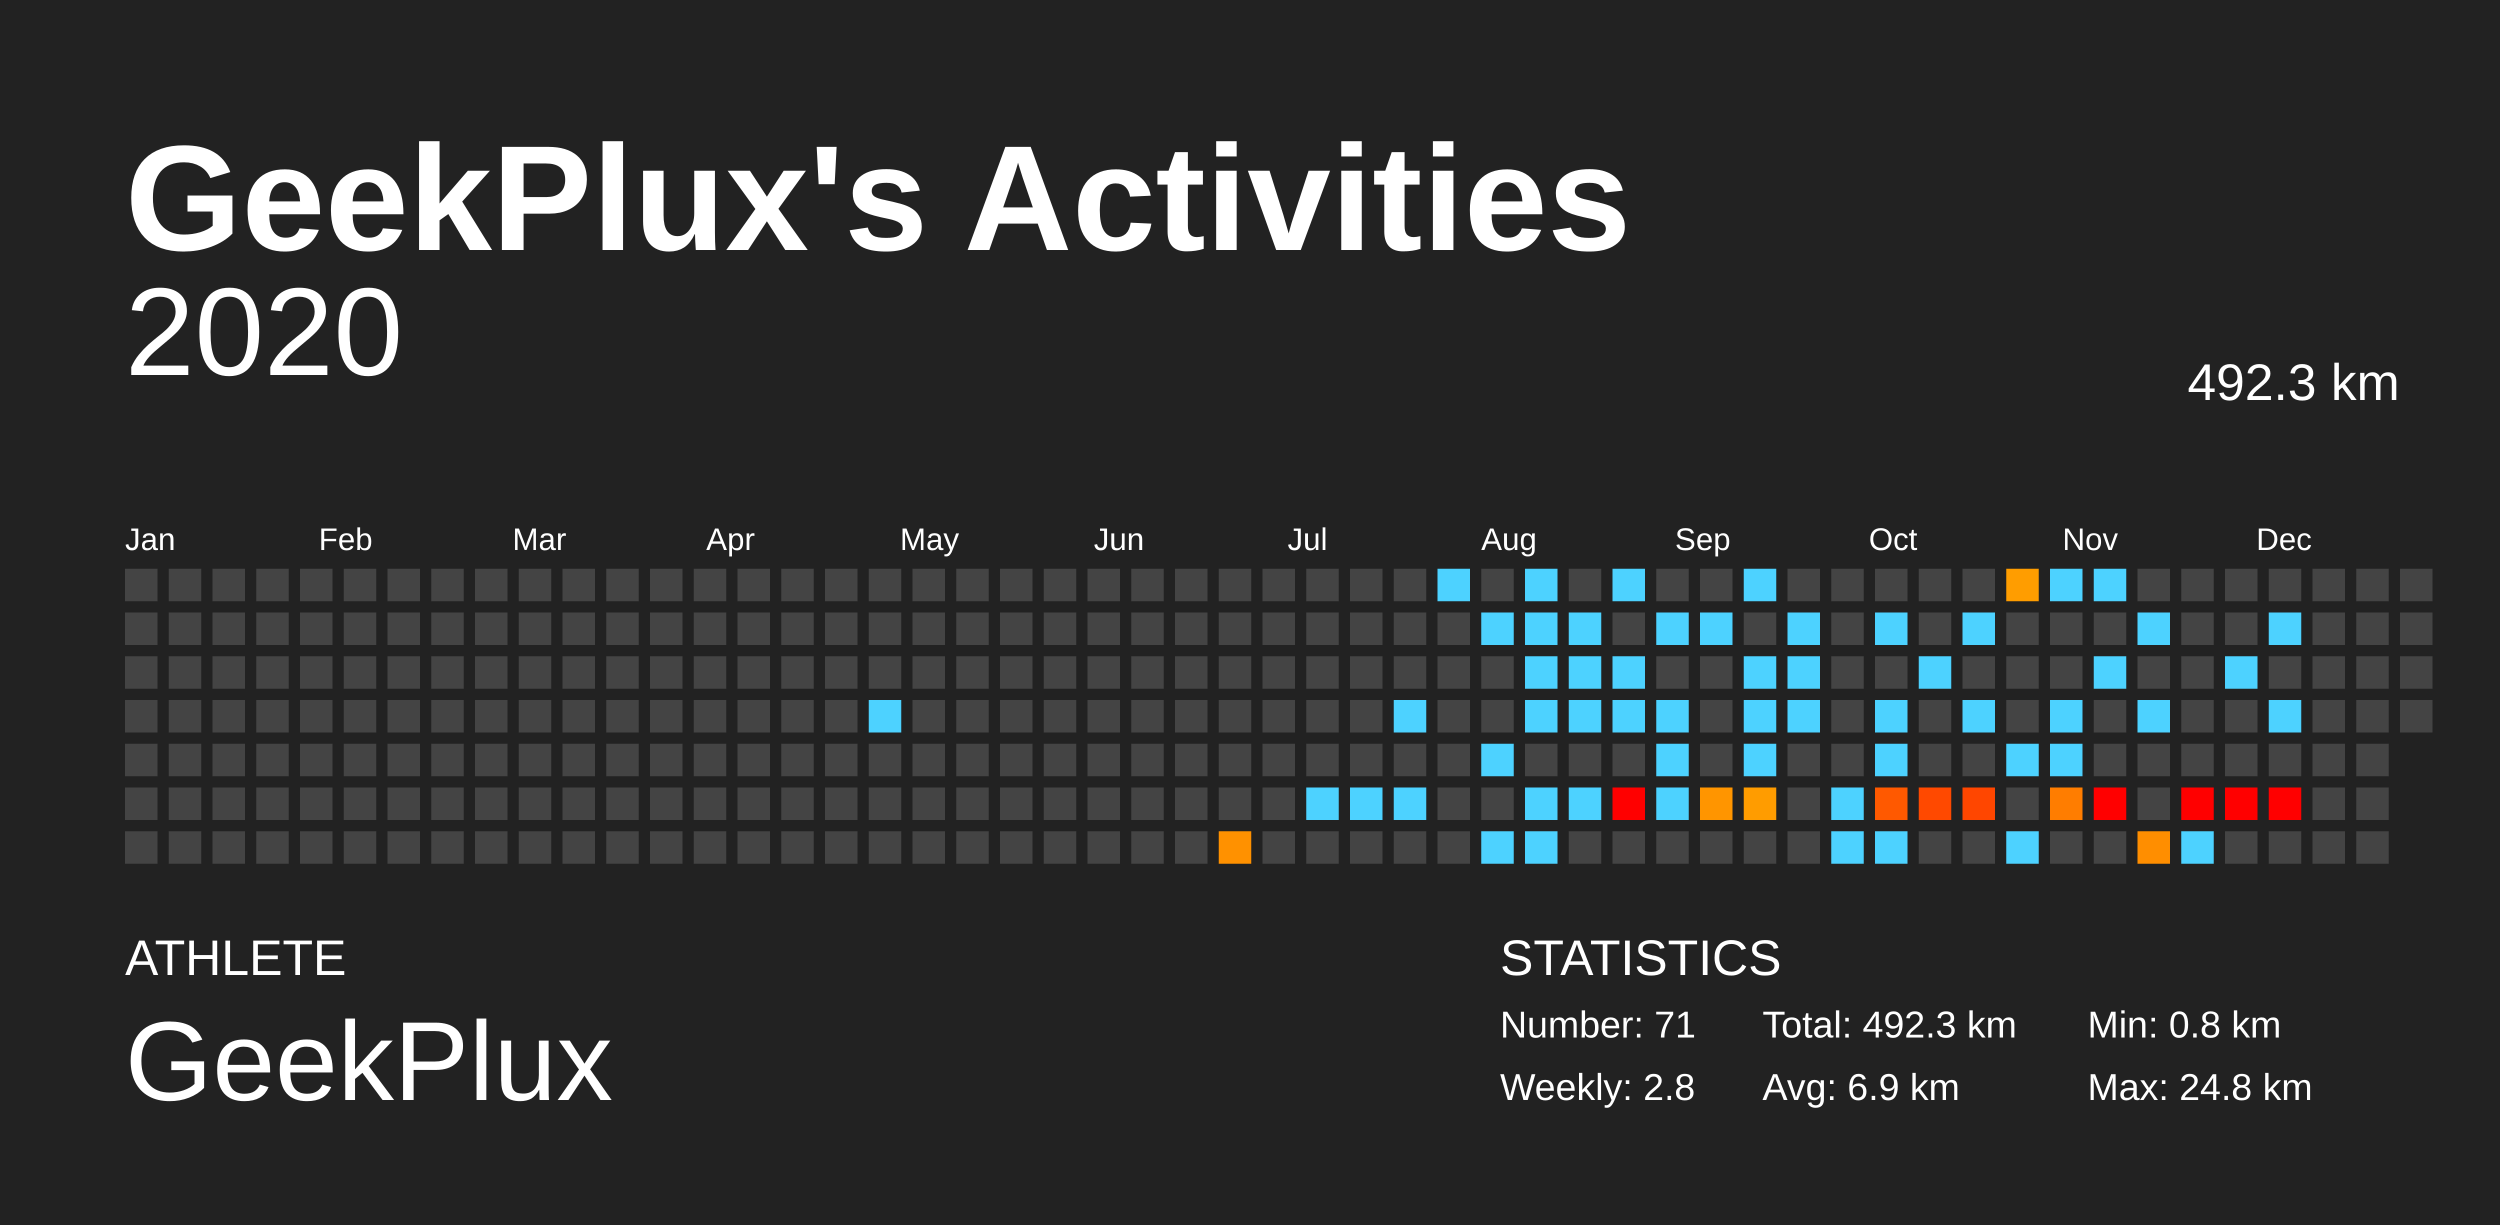
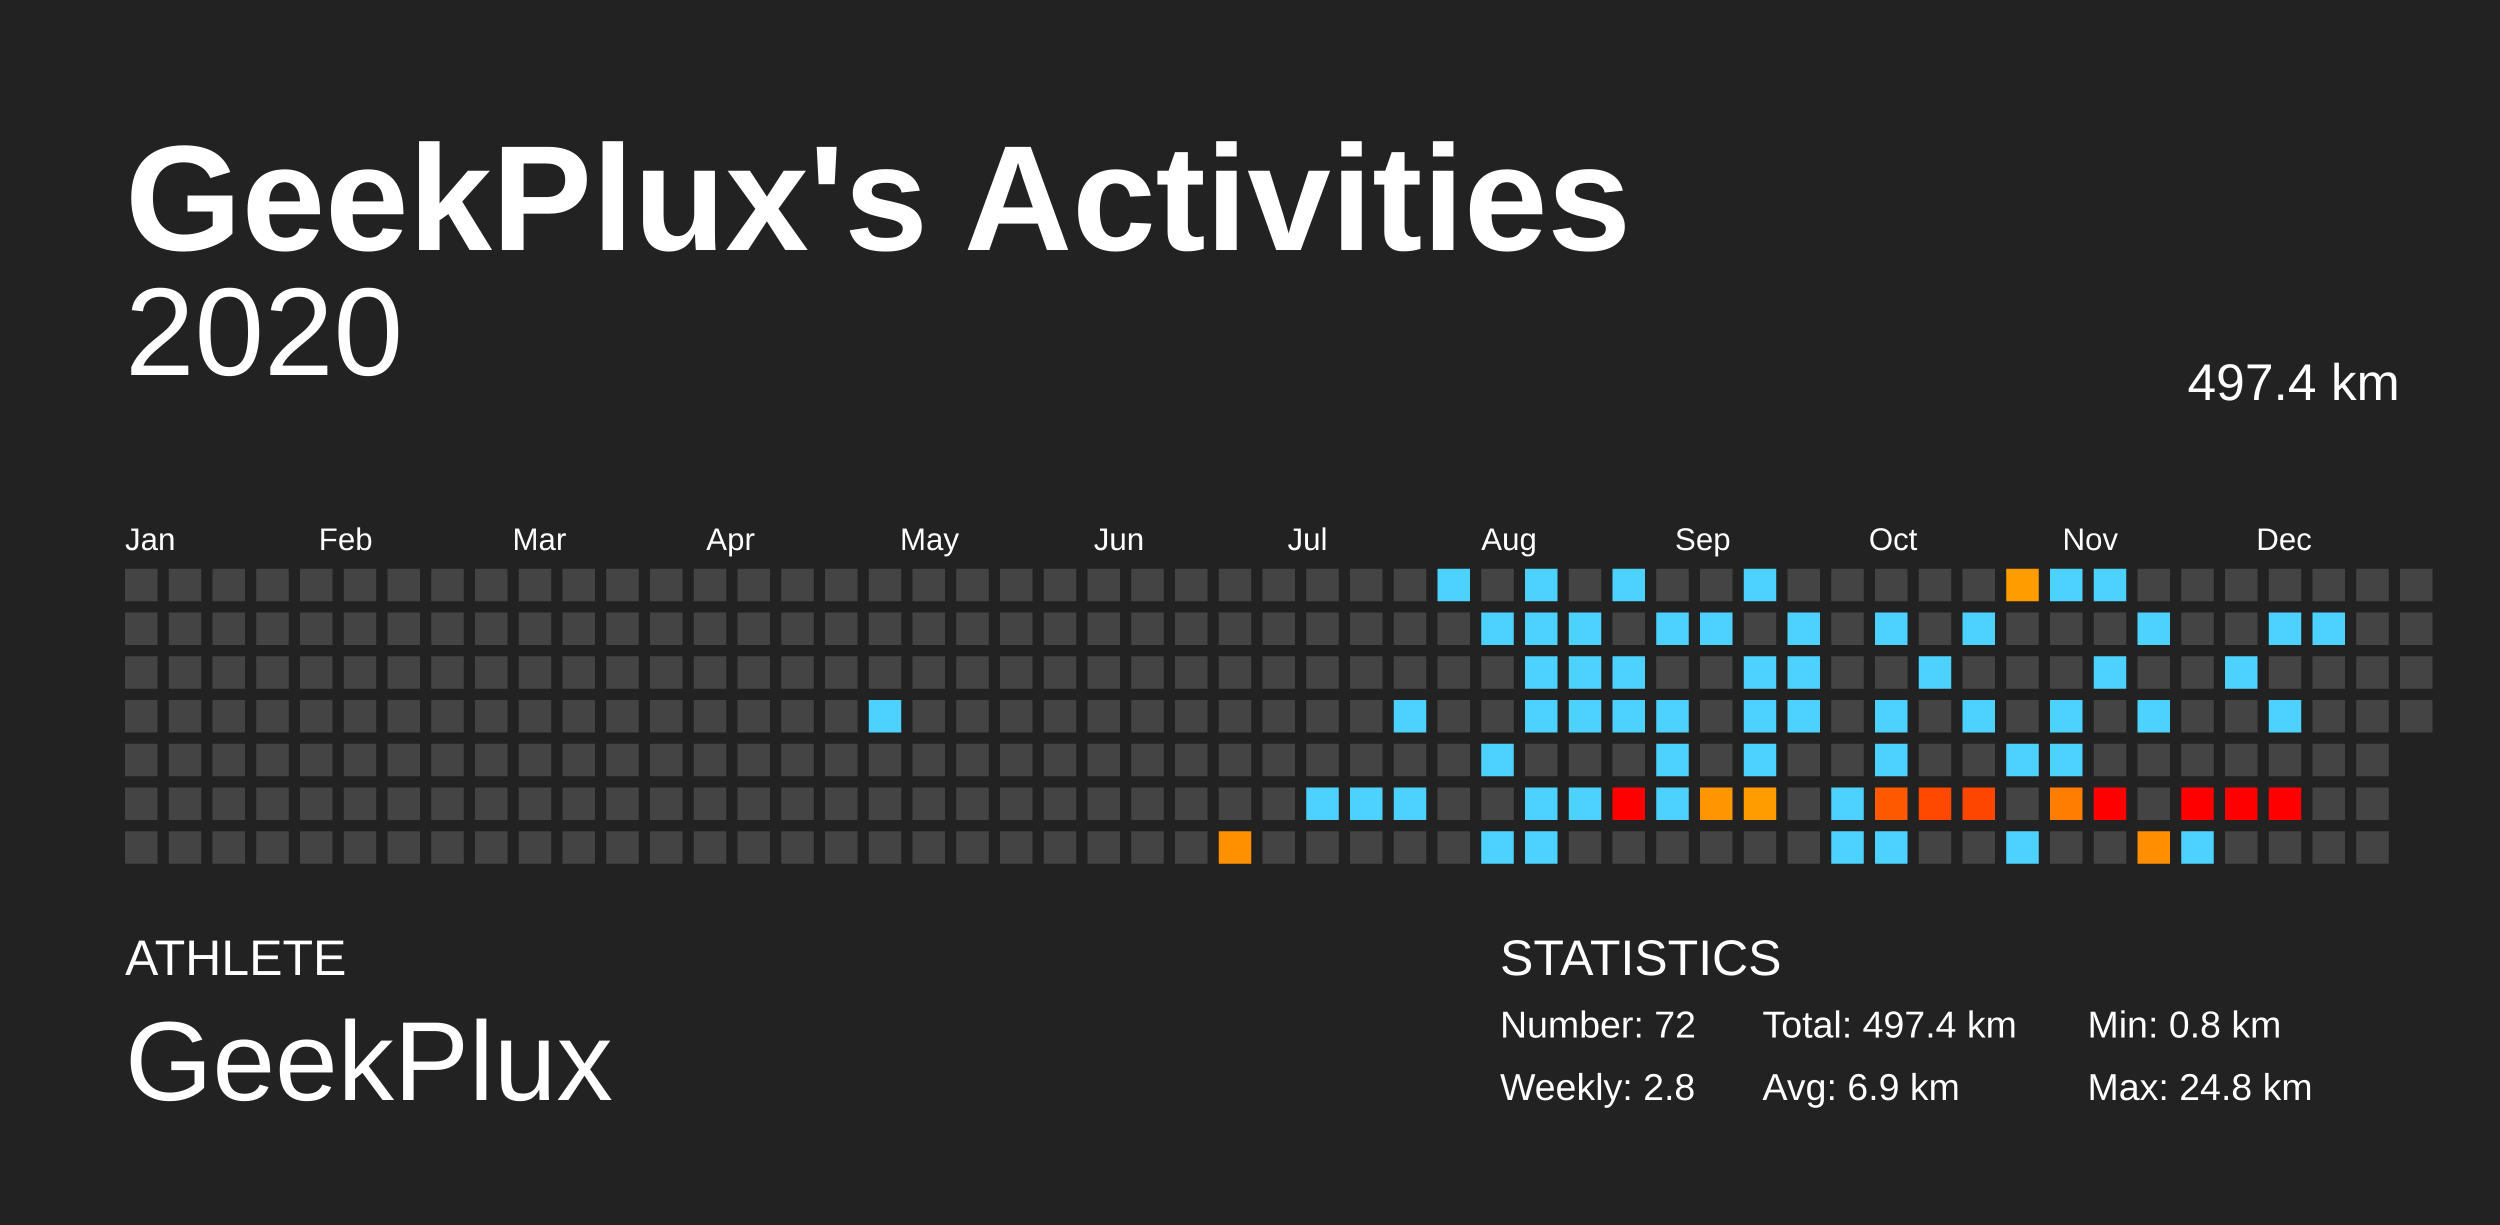
<svg xmlns="http://www.w3.org/2000/svg" baseProfile="full" height="98mm" version="1.1" viewBox="0,0,200,98" width="200mm">
  <defs />
  <rect fill="#222222" height="98" width="200" x="0" y="0" />
  <text fill="#FFFFFF" style="font-size:12px; font-family:Arial; font-weight:bold;" x="10" y="20">GeekPlux's Activities</text>
  <text fill="#FFFFFF" style="font-size:4px; font-family:Arial" x="10" y="78">ATHLETE</text>
  <text fill="#FFFFFF" style="font-size:9px; font-family:Arial" x="10" y="88">GeekPlux</text>
  <text fill="#FFFFFF" style="font-size:4px; font-family:Arial" x="120" y="78">STATISTICS</text>
-   <text fill="#FFFFFF" style="font-size:3px; font-family:Arial" x="120" y="83">Number: 71</text>
+   <text fill="#FFFFFF" style="font-size:3px; font-family:Arial" x="120" y="83">Number: 72</text>
  <text fill="#FFFFFF" style="font-size:3px; font-family:Arial" x="120" y="88">Weekly: 2.8</text>
-   <text fill="#FFFFFF" style="font-size:3px; font-family:Arial" x="141" y="83">Total: 492.3 km</text>
+   <text fill="#FFFFFF" style="font-size:3px; font-family:Arial" x="141" y="83">Total: 497.4 km</text>
  <text fill="#FFFFFF" style="font-size:3px; font-family:Arial" x="141" y="88">Avg: 6.9 km</text>
  <text fill="#FFFFFF" style="font-size:3px; font-family:Arial" x="167" y="83">Min: 0.8 km</text>
  <text fill="#FFFFFF" style="font-size:3px; font-family:Arial" x="167" y="88">Max: 24.8 km</text>
  <text alignment-baseline="hanging" fill="#FFFFFF" style="font-size:10.0px; font-family:Arial;" x="10" y="30">2020</text>
-   <text alignment-baseline="hanging" fill="#FFFFFF" style="font-size:4.125px; font-family:Arial;" x="175" y="32">492.3 km</text>
+   <text alignment-baseline="hanging" fill="#FFFFFF" style="font-size:4.125px; font-family:Arial;" x="175" y="32">497.4 km</text>
  <text fill="#FFFFFF" style="font-size:2.5px; font-family:Arial" x="10.0" y="44">Jan</text>
  <text fill="#FFFFFF" style="font-size:2.5px; font-family:Arial" x="25.5" y="44">Feb</text>
  <text fill="#FFFFFF" style="font-size:2.5px; font-family:Arial" x="41.0" y="44">Mar</text>
  <text fill="#FFFFFF" style="font-size:2.5px; font-family:Arial" x="56.5" y="44">Apr</text>
  <text fill="#FFFFFF" style="font-size:2.5px; font-family:Arial" x="72.0" y="44">May</text>
  <text fill="#FFFFFF" style="font-size:2.5px; font-family:Arial" x="87.5" y="44">Jun</text>
  <text fill="#FFFFFF" style="font-size:2.5px; font-family:Arial" x="103.0" y="44">Jul</text>
  <text fill="#FFFFFF" style="font-size:2.5px; font-family:Arial" x="118.5" y="44">Aug</text>
  <text fill="#FFFFFF" style="font-size:2.5px; font-family:Arial" x="134.0" y="44">Sep</text>
  <text fill="#FFFFFF" style="font-size:2.5px; font-family:Arial" x="149.5" y="44">Oct</text>
  <text fill="#FFFFFF" style="font-size:2.5px; font-family:Arial" x="165.0" y="44">Nov</text>
  <text fill="#FFFFFF" style="font-size:2.5px; font-family:Arial" x="180.5" y="44">Dec</text>
  <rect fill="#444444" height="2.6" width="2.6" x="10.0" y="45.5" />
  <rect fill="#444444" height="2.6" width="2.6" x="10.0" y="49.0" />
  <rect fill="#444444" height="2.6" width="2.6" x="10.0" y="52.5" />
  <rect fill="#444444" height="2.6" width="2.6" x="10.0" y="56.0" />
  <rect fill="#444444" height="2.6" width="2.6" x="10.0" y="59.5" />
  <rect fill="#444444" height="2.6" width="2.6" x="10.0" y="63.0" />
  <rect fill="#444444" height="2.6" width="2.6" x="10.0" y="66.5" />
  <rect fill="#444444" height="2.6" width="2.6" x="13.5" y="45.5" />
  <rect fill="#444444" height="2.6" width="2.6" x="13.5" y="49.0" />
  <rect fill="#444444" height="2.6" width="2.6" x="13.5" y="52.5" />
  <rect fill="#444444" height="2.6" width="2.6" x="13.5" y="56.0" />
  <rect fill="#444444" height="2.6" width="2.6" x="13.5" y="59.5" />
  <rect fill="#444444" height="2.6" width="2.6" x="13.5" y="63.0" />
  <rect fill="#444444" height="2.6" width="2.6" x="13.5" y="66.5" />
  <rect fill="#444444" height="2.6" width="2.6" x="17.0" y="45.5" />
  <rect fill="#444444" height="2.6" width="2.6" x="17.0" y="49.0" />
  <rect fill="#444444" height="2.6" width="2.6" x="17.0" y="52.5" />
  <rect fill="#444444" height="2.6" width="2.6" x="17.0" y="56.0" />
  <rect fill="#444444" height="2.6" width="2.6" x="17.0" y="59.5" />
  <rect fill="#444444" height="2.6" width="2.6" x="17.0" y="63.0" />
  <rect fill="#444444" height="2.6" width="2.6" x="17.0" y="66.5" />
  <rect fill="#444444" height="2.6" width="2.6" x="20.5" y="45.5" />
  <rect fill="#444444" height="2.6" width="2.6" x="20.5" y="49.0" />
  <rect fill="#444444" height="2.6" width="2.6" x="20.5" y="52.5" />
  <rect fill="#444444" height="2.6" width="2.6" x="20.5" y="56.0" />
  <rect fill="#444444" height="2.6" width="2.6" x="20.5" y="59.5" />
  <rect fill="#444444" height="2.6" width="2.6" x="20.5" y="63.0" />
  <rect fill="#444444" height="2.6" width="2.6" x="20.5" y="66.5" />
  <rect fill="#444444" height="2.6" width="2.6" x="24.0" y="45.5" />
  <rect fill="#444444" height="2.6" width="2.6" x="24.0" y="49.0" />
  <rect fill="#444444" height="2.6" width="2.6" x="24.0" y="52.5" />
  <rect fill="#444444" height="2.6" width="2.6" x="24.0" y="56.0" />
  <rect fill="#444444" height="2.6" width="2.6" x="24.0" y="59.5" />
  <rect fill="#444444" height="2.6" width="2.6" x="24.0" y="63.0" />
  <rect fill="#444444" height="2.6" width="2.6" x="24.0" y="66.5" />
  <rect fill="#444444" height="2.6" width="2.6" x="27.5" y="45.5" />
  <rect fill="#444444" height="2.6" width="2.6" x="27.5" y="49.0" />
  <rect fill="#444444" height="2.6" width="2.6" x="27.5" y="52.5" />
  <rect fill="#444444" height="2.6" width="2.6" x="27.5" y="56.0" />
  <rect fill="#444444" height="2.6" width="2.6" x="27.5" y="59.5" />
  <rect fill="#444444" height="2.6" width="2.6" x="27.5" y="63.0" />
  <rect fill="#444444" height="2.6" width="2.6" x="27.5" y="66.5" />
  <rect fill="#444444" height="2.6" width="2.6" x="31.0" y="45.5" />
  <rect fill="#444444" height="2.6" width="2.6" x="31.0" y="49.0" />
  <rect fill="#444444" height="2.6" width="2.6" x="31.0" y="52.5" />
  <rect fill="#444444" height="2.6" width="2.6" x="31.0" y="56.0" />
  <rect fill="#444444" height="2.6" width="2.6" x="31.0" y="59.5" />
  <rect fill="#444444" height="2.6" width="2.6" x="31.0" y="63.0" />
  <rect fill="#444444" height="2.6" width="2.6" x="31.0" y="66.5" />
  <rect fill="#444444" height="2.6" width="2.6" x="34.5" y="45.5" />
  <rect fill="#444444" height="2.6" width="2.6" x="34.5" y="49.0" />
  <rect fill="#444444" height="2.6" width="2.6" x="34.5" y="52.5" />
  <rect fill="#444444" height="2.6" width="2.6" x="34.5" y="56.0" />
  <rect fill="#444444" height="2.6" width="2.6" x="34.5" y="59.5" />
  <rect fill="#444444" height="2.6" width="2.6" x="34.5" y="63.0" />
  <rect fill="#444444" height="2.6" width="2.6" x="34.5" y="66.5" />
  <rect fill="#444444" height="2.6" width="2.6" x="38.0" y="45.5" />
  <rect fill="#444444" height="2.6" width="2.6" x="38.0" y="49.0" />
  <rect fill="#444444" height="2.6" width="2.6" x="38.0" y="52.5" />
  <rect fill="#444444" height="2.6" width="2.6" x="38.0" y="56.0" />
  <rect fill="#444444" height="2.6" width="2.6" x="38.0" y="59.5" />
  <rect fill="#444444" height="2.6" width="2.6" x="38.0" y="63.0" />
  <rect fill="#444444" height="2.6" width="2.6" x="38.0" y="66.5" />
  <rect fill="#444444" height="2.6" width="2.6" x="41.5" y="45.5" />
  <rect fill="#444444" height="2.6" width="2.6" x="41.5" y="49.0" />
  <rect fill="#444444" height="2.6" width="2.6" x="41.5" y="52.5" />
  <rect fill="#444444" height="2.6" width="2.6" x="41.5" y="56.0" />
  <rect fill="#444444" height="2.6" width="2.6" x="41.5" y="59.5" />
  <rect fill="#444444" height="2.6" width="2.6" x="41.5" y="63.0" />
  <rect fill="#444444" height="2.6" width="2.6" x="41.5" y="66.5" />
  <rect fill="#444444" height="2.6" width="2.6" x="45.0" y="45.5" />
  <rect fill="#444444" height="2.6" width="2.6" x="45.0" y="49.0" />
  <rect fill="#444444" height="2.6" width="2.6" x="45.0" y="52.5" />
  <rect fill="#444444" height="2.6" width="2.6" x="45.0" y="56.0" />
  <rect fill="#444444" height="2.6" width="2.6" x="45.0" y="59.5" />
  <rect fill="#444444" height="2.6" width="2.6" x="45.0" y="63.0" />
  <rect fill="#444444" height="2.6" width="2.6" x="45.0" y="66.5" />
  <rect fill="#444444" height="2.6" width="2.6" x="48.5" y="45.5" />
  <rect fill="#444444" height="2.6" width="2.6" x="48.5" y="49.0" />
  <rect fill="#444444" height="2.6" width="2.6" x="48.5" y="52.5" />
  <rect fill="#444444" height="2.6" width="2.6" x="48.5" y="56.0" />
  <rect fill="#444444" height="2.6" width="2.6" x="48.5" y="59.5" />
  <rect fill="#444444" height="2.6" width="2.6" x="48.5" y="63.0" />
  <rect fill="#444444" height="2.6" width="2.6" x="48.5" y="66.5" />
  <rect fill="#444444" height="2.6" width="2.6" x="52.0" y="45.5" />
  <rect fill="#444444" height="2.6" width="2.6" x="52.0" y="49.0" />
  <rect fill="#444444" height="2.6" width="2.6" x="52.0" y="52.5" />
  <rect fill="#444444" height="2.6" width="2.6" x="52.0" y="56.0" />
  <rect fill="#444444" height="2.6" width="2.6" x="52.0" y="59.5" />
  <rect fill="#444444" height="2.6" width="2.6" x="52.0" y="63.0" />
  <rect fill="#444444" height="2.6" width="2.6" x="52.0" y="66.5" />
  <rect fill="#444444" height="2.6" width="2.6" x="55.5" y="45.5" />
  <rect fill="#444444" height="2.6" width="2.6" x="55.5" y="49.0" />
  <rect fill="#444444" height="2.6" width="2.6" x="55.5" y="52.5" />
  <rect fill="#444444" height="2.6" width="2.6" x="55.5" y="56.0" />
  <rect fill="#444444" height="2.6" width="2.6" x="55.5" y="59.5" />
  <rect fill="#444444" height="2.6" width="2.6" x="55.5" y="63.0" />
  <rect fill="#444444" height="2.6" width="2.6" x="55.5" y="66.5" />
  <rect fill="#444444" height="2.6" width="2.6" x="59.0" y="45.5" />
  <rect fill="#444444" height="2.6" width="2.6" x="59.0" y="49.0" />
  <rect fill="#444444" height="2.6" width="2.6" x="59.0" y="52.5" />
  <rect fill="#444444" height="2.6" width="2.6" x="59.0" y="56.0" />
  <rect fill="#444444" height="2.6" width="2.6" x="59.0" y="59.5" />
  <rect fill="#444444" height="2.6" width="2.6" x="59.0" y="63.0" />
  <rect fill="#444444" height="2.6" width="2.6" x="59.0" y="66.5" />
  <rect fill="#444444" height="2.6" width="2.6" x="62.5" y="45.5" />
  <rect fill="#444444" height="2.6" width="2.6" x="62.5" y="49.0" />
  <rect fill="#444444" height="2.6" width="2.6" x="62.5" y="52.5" />
  <rect fill="#444444" height="2.6" width="2.6" x="62.5" y="56.0" />
  <rect fill="#444444" height="2.6" width="2.6" x="62.5" y="59.5" />
  <rect fill="#444444" height="2.6" width="2.6" x="62.5" y="63.0" />
  <rect fill="#444444" height="2.6" width="2.6" x="62.5" y="66.5" />
  <rect fill="#444444" height="2.6" width="2.6" x="66.0" y="45.5" />
  <rect fill="#444444" height="2.6" width="2.6" x="66.0" y="49.0" />
  <rect fill="#444444" height="2.6" width="2.6" x="66.0" y="52.5" />
  <rect fill="#444444" height="2.6" width="2.6" x="66.0" y="56.0" />
  <rect fill="#444444" height="2.6" width="2.6" x="66.0" y="59.5" />
  <rect fill="#444444" height="2.6" width="2.6" x="66.0" y="63.0" />
  <rect fill="#444444" height="2.6" width="2.6" x="66.0" y="66.5" />
  <rect fill="#444444" height="2.6" width="2.6" x="69.5" y="45.5" />
  <rect fill="#444444" height="2.6" width="2.6" x="69.5" y="49.0" />
  <rect fill="#444444" height="2.6" width="2.6" x="69.5" y="52.5" />
  <rect fill="#4dd2ff" height="2.6" width="2.6" x="69.5" y="56.0" />
  <rect fill="#444444" height="2.6" width="2.6" x="69.5" y="59.5" />
  <rect fill="#444444" height="2.6" width="2.6" x="69.5" y="63.0" />
  <rect fill="#444444" height="2.6" width="2.6" x="69.5" y="66.5" />
  <rect fill="#444444" height="2.6" width="2.6" x="73.0" y="45.5" />
  <rect fill="#444444" height="2.6" width="2.6" x="73.0" y="49.0" />
  <rect fill="#444444" height="2.6" width="2.6" x="73.0" y="52.5" />
  <rect fill="#444444" height="2.6" width="2.6" x="73.0" y="56.0" />
  <rect fill="#444444" height="2.6" width="2.6" x="73.0" y="59.5" />
  <rect fill="#444444" height="2.6" width="2.6" x="73.0" y="63.0" />
  <rect fill="#444444" height="2.6" width="2.6" x="73.0" y="66.5" />
  <rect fill="#444444" height="2.6" width="2.6" x="76.5" y="45.5" />
  <rect fill="#444444" height="2.6" width="2.6" x="76.5" y="49.0" />
  <rect fill="#444444" height="2.6" width="2.6" x="76.5" y="52.5" />
  <rect fill="#444444" height="2.6" width="2.6" x="76.5" y="56.0" />
  <rect fill="#444444" height="2.6" width="2.6" x="76.5" y="59.5" />
  <rect fill="#444444" height="2.6" width="2.6" x="76.5" y="63.0" />
  <rect fill="#444444" height="2.6" width="2.6" x="76.5" y="66.5" />
  <rect fill="#444444" height="2.6" width="2.6" x="80.0" y="45.5" />
  <rect fill="#444444" height="2.6" width="2.6" x="80.0" y="49.0" />
  <rect fill="#444444" height="2.6" width="2.6" x="80.0" y="52.5" />
  <rect fill="#444444" height="2.6" width="2.6" x="80.0" y="56.0" />
  <rect fill="#444444" height="2.6" width="2.6" x="80.0" y="59.5" />
  <rect fill="#444444" height="2.6" width="2.6" x="80.0" y="63.0" />
  <rect fill="#444444" height="2.6" width="2.6" x="80.0" y="66.5" />
  <rect fill="#444444" height="2.6" width="2.6" x="83.5" y="45.5" />
  <rect fill="#444444" height="2.6" width="2.6" x="83.5" y="49.0" />
  <rect fill="#444444" height="2.6" width="2.6" x="83.5" y="52.5" />
  <rect fill="#444444" height="2.6" width="2.6" x="83.5" y="56.0" />
  <rect fill="#444444" height="2.6" width="2.6" x="83.5" y="59.5" />
  <rect fill="#444444" height="2.6" width="2.6" x="83.5" y="63.0" />
  <rect fill="#444444" height="2.6" width="2.6" x="83.5" y="66.5" />
  <rect fill="#444444" height="2.6" width="2.6" x="87.0" y="45.5" />
  <rect fill="#444444" height="2.6" width="2.6" x="87.0" y="49.0" />
  <rect fill="#444444" height="2.6" width="2.6" x="87.0" y="52.5" />
  <rect fill="#444444" height="2.6" width="2.6" x="87.0" y="56.0" />
  <rect fill="#444444" height="2.6" width="2.6" x="87.0" y="59.5" />
  <rect fill="#444444" height="2.6" width="2.6" x="87.0" y="63.0" />
  <rect fill="#444444" height="2.6" width="2.6" x="87.0" y="66.5" />
  <rect fill="#444444" height="2.6" width="2.6" x="90.5" y="45.5" />
  <rect fill="#444444" height="2.6" width="2.6" x="90.5" y="49.0" />
  <rect fill="#444444" height="2.6" width="2.6" x="90.5" y="52.5" />
  <rect fill="#444444" height="2.6" width="2.6" x="90.5" y="56.0" />
  <rect fill="#444444" height="2.6" width="2.6" x="90.5" y="59.5" />
  <rect fill="#444444" height="2.6" width="2.6" x="90.5" y="63.0" />
  <rect fill="#444444" height="2.6" width="2.6" x="90.5" y="66.5" />
  <rect fill="#444444" height="2.6" width="2.6" x="94.0" y="45.5" />
  <rect fill="#444444" height="2.6" width="2.6" x="94.0" y="49.0" />
  <rect fill="#444444" height="2.6" width="2.6" x="94.0" y="52.5" />
  <rect fill="#444444" height="2.6" width="2.6" x="94.0" y="56.0" />
  <rect fill="#444444" height="2.6" width="2.6" x="94.0" y="59.5" />
  <rect fill="#444444" height="2.6" width="2.6" x="94.0" y="63.0" />
  <rect fill="#444444" height="2.6" width="2.6" x="94.0" y="66.5" />
  <rect fill="#444444" height="2.6" width="2.6" x="97.5" y="45.5" />
  <rect fill="#444444" height="2.6" width="2.6" x="97.5" y="49.0" />
  <rect fill="#444444" height="2.6" width="2.6" x="97.5" y="52.5" />
  <rect fill="#444444" height="2.6" width="2.6" x="97.5" y="56.0" />
  <rect fill="#444444" height="2.6" width="2.6" x="97.5" y="59.5" />
  <rect fill="#444444" height="2.6" width="2.6" x="97.5" y="63.0" />
  <rect fill="#ff9100" height="2.6" width="2.6" x="97.5" y="66.5" />
  <rect fill="#444444" height="2.6" width="2.6" x="101.0" y="45.5" />
  <rect fill="#444444" height="2.6" width="2.6" x="101.0" y="49.0" />
  <rect fill="#444444" height="2.6" width="2.6" x="101.0" y="52.5" />
  <rect fill="#444444" height="2.6" width="2.6" x="101.0" y="56.0" />
  <rect fill="#444444" height="2.6" width="2.6" x="101.0" y="59.5" />
  <rect fill="#444444" height="2.6" width="2.6" x="101.0" y="63.0" />
  <rect fill="#444444" height="2.6" width="2.6" x="101.0" y="66.5" />
  <rect fill="#444444" height="2.6" width="2.6" x="104.5" y="45.5" />
  <rect fill="#444444" height="2.6" width="2.6" x="104.5" y="49.0" />
  <rect fill="#444444" height="2.6" width="2.6" x="104.5" y="52.5" />
  <rect fill="#444444" height="2.6" width="2.6" x="104.5" y="56.0" />
  <rect fill="#444444" height="2.6" width="2.6" x="104.5" y="59.5" />
  <rect fill="#4dd2ff" height="2.6" width="2.6" x="104.5" y="63.0" />
  <rect fill="#444444" height="2.6" width="2.6" x="104.5" y="66.5" />
  <rect fill="#444444" height="2.6" width="2.6" x="108.0" y="45.5" />
  <rect fill="#444444" height="2.6" width="2.6" x="108.0" y="49.0" />
  <rect fill="#444444" height="2.6" width="2.6" x="108.0" y="52.5" />
  <rect fill="#444444" height="2.6" width="2.6" x="108.0" y="56.0" />
  <rect fill="#444444" height="2.6" width="2.6" x="108.0" y="59.5" />
  <rect fill="#4dd2ff" height="2.6" width="2.6" x="108.0" y="63.0" />
  <rect fill="#444444" height="2.6" width="2.6" x="108.0" y="66.5" />
  <rect fill="#444444" height="2.6" width="2.6" x="111.5" y="45.5" />
  <rect fill="#444444" height="2.6" width="2.6" x="111.5" y="49.0" />
  <rect fill="#444444" height="2.6" width="2.6" x="111.5" y="52.5" />
  <rect fill="#4dd2ff" height="2.6" width="2.6" x="111.5" y="56.0" />
  <rect fill="#444444" height="2.6" width="2.6" x="111.5" y="59.5" />
  <rect fill="#4dd2ff" height="2.6" width="2.6" x="111.5" y="63.0" />
  <rect fill="#444444" height="2.6" width="2.6" x="111.5" y="66.5" />
  <rect fill="#4dd2ff" height="2.6" width="2.6" x="115.0" y="45.5" />
  <rect fill="#444444" height="2.6" width="2.6" x="115.0" y="49.0" />
  <rect fill="#444444" height="2.6" width="2.6" x="115.0" y="52.5" />
  <rect fill="#444444" height="2.6" width="2.6" x="115.0" y="56.0" />
  <rect fill="#444444" height="2.6" width="2.6" x="115.0" y="59.5" />
  <rect fill="#444444" height="2.6" width="2.6" x="115.0" y="63.0" />
  <rect fill="#444444" height="2.6" width="2.6" x="115.0" y="66.5" />
  <rect fill="#444444" height="2.6" width="2.6" x="118.5" y="45.5" />
  <rect fill="#4dd2ff" height="2.6" width="2.6" x="118.5" y="49.0" />
  <rect fill="#444444" height="2.6" width="2.6" x="118.5" y="52.5" />
  <rect fill="#444444" height="2.6" width="2.6" x="118.5" y="56.0" />
  <rect fill="#4dd2ff" height="2.6" width="2.6" x="118.5" y="59.5" />
  <rect fill="#444444" height="2.6" width="2.6" x="118.5" y="63.0" />
  <rect fill="#4dd2ff" height="2.6" width="2.6" x="118.5" y="66.5" />
  <rect fill="#4dd2ff" height="2.6" width="2.6" x="122.0" y="45.5" />
  <rect fill="#4dd2ff" height="2.6" width="2.6" x="122.0" y="49.0" />
  <rect fill="#4dd2ff" height="2.6" width="2.6" x="122.0" y="52.5" />
  <rect fill="#4dd2ff" height="2.6" width="2.6" x="122.0" y="56.0" />
  <rect fill="#444444" height="2.6" width="2.6" x="122.0" y="59.5" />
  <rect fill="#4dd2ff" height="2.6" width="2.6" x="122.0" y="63.0" />
  <rect fill="#4dd2ff" height="2.6" width="2.6" x="122.0" y="66.5" />
  <rect fill="#444444" height="2.6" width="2.6" x="125.5" y="45.5" />
  <rect fill="#4dd2ff" height="2.6" width="2.6" x="125.5" y="49.0" />
  <rect fill="#4dd2ff" height="2.6" width="2.6" x="125.5" y="52.5" />
  <rect fill="#4dd2ff" height="2.6" width="2.6" x="125.5" y="56.0" />
  <rect fill="#444444" height="2.6" width="2.6" x="125.5" y="59.5" />
  <rect fill="#4dd2ff" height="2.6" width="2.6" x="125.5" y="63.0" />
  <rect fill="#444444" height="2.6" width="2.6" x="125.5" y="66.5" />
  <rect fill="#4dd2ff" height="2.6" width="2.6" x="129.0" y="45.5" />
  <rect fill="#444444" height="2.6" width="2.6" x="129.0" y="49.0" />
  <rect fill="#4dd2ff" height="2.6" width="2.6" x="129.0" y="52.5" />
  <rect fill="#4dd2ff" height="2.6" width="2.6" x="129.0" y="56.0" />
  <rect fill="#444444" height="2.6" width="2.6" x="129.0" y="59.5" />
  <rect fill="red" height="2.6" width="2.6" x="129.0" y="63.0" />
  <rect fill="#444444" height="2.6" width="2.6" x="129.0" y="66.5" />
  <rect fill="#444444" height="2.6" width="2.6" x="132.5" y="45.5" />
  <rect fill="#4dd2ff" height="2.6" width="2.6" x="132.5" y="49.0" />
  <rect fill="#444444" height="2.6" width="2.6" x="132.5" y="52.5" />
  <rect fill="#4dd2ff" height="2.6" width="2.6" x="132.5" y="56.0" />
  <rect fill="#4dd2ff" height="2.6" width="2.6" x="132.5" y="59.5" />
  <rect fill="#4dd2ff" height="2.6" width="2.6" x="132.5" y="63.0" />
  <rect fill="#444444" height="2.6" width="2.6" x="132.5" y="66.5" />
  <rect fill="#444444" height="2.6" width="2.6" x="136.0" y="45.5" />
  <rect fill="#4dd2ff" height="2.6" width="2.6" x="136.0" y="49.0" />
  <rect fill="#444444" height="2.6" width="2.6" x="136.0" y="52.5" />
  <rect fill="#444444" height="2.6" width="2.6" x="136.0" y="56.0" />
  <rect fill="#444444" height="2.6" width="2.6" x="136.0" y="59.5" />
  <rect fill="#ff9500" height="2.6" width="2.6" x="136.0" y="63.0" />
  <rect fill="#444444" height="2.6" width="2.6" x="136.0" y="66.5" />
  <rect fill="#4dd2ff" height="2.6" width="2.6" x="139.5" y="45.5" />
  <rect fill="#444444" height="2.6" width="2.6" x="139.5" y="49.0" />
  <rect fill="#4dd2ff" height="2.6" width="2.6" x="139.5" y="52.5" />
  <rect fill="#4dd2ff" height="2.6" width="2.6" x="139.5" y="56.0" />
  <rect fill="#4dd2ff" height="2.6" width="2.6" x="139.5" y="59.5" />
  <rect fill="#ff9c00" height="2.6" width="2.6" x="139.5" y="63.0" />
  <rect fill="#444444" height="2.6" width="2.6" x="139.5" y="66.5" />
  <rect fill="#444444" height="2.6" width="2.6" x="143.0" y="45.5" />
  <rect fill="#4dd2ff" height="2.6" width="2.6" x="143.0" y="49.0" />
  <rect fill="#4dd2ff" height="2.6" width="2.6" x="143.0" y="52.5" />
  <rect fill="#4dd2ff" height="2.6" width="2.6" x="143.0" y="56.0" />
  <rect fill="#444444" height="2.6" width="2.6" x="143.0" y="59.5" />
  <rect fill="#444444" height="2.6" width="2.6" x="143.0" y="63.0" />
  <rect fill="#444444" height="2.6" width="2.6" x="143.0" y="66.5" />
  <rect fill="#444444" height="2.6" width="2.6" x="146.5" y="45.5" />
  <rect fill="#444444" height="2.6" width="2.6" x="146.5" y="49.0" />
  <rect fill="#444444" height="2.6" width="2.6" x="146.5" y="52.5" />
  <rect fill="#444444" height="2.6" width="2.6" x="146.5" y="56.0" />
  <rect fill="#444444" height="2.6" width="2.6" x="146.5" y="59.5" />
  <rect fill="#4dd2ff" height="2.6" width="2.6" x="146.5" y="63.0" />
  <rect fill="#4dd2ff" height="2.6" width="2.6" x="146.5" y="66.5" />
  <rect fill="#444444" height="2.6" width="2.6" x="150.0" y="45.5" />
  <rect fill="#4dd2ff" height="2.6" width="2.6" x="150.0" y="49.0" />
  <rect fill="#444444" height="2.6" width="2.6" x="150.0" y="52.5" />
  <rect fill="#4dd2ff" height="2.6" width="2.6" x="150.0" y="56.0" />
  <rect fill="#4dd2ff" height="2.6" width="2.6" x="150.0" y="59.5" />
  <rect fill="#ff5900" height="2.6" width="2.6" x="150.0" y="63.0" />
  <rect fill="#4dd2ff" height="2.6" width="2.6" x="150.0" y="66.5" />
  <rect fill="#444444" height="2.6" width="2.6" x="153.5" y="45.5" />
  <rect fill="#444444" height="2.6" width="2.6" x="153.5" y="49.0" />
  <rect fill="#4dd2ff" height="2.6" width="2.6" x="153.5" y="52.5" />
  <rect fill="#444444" height="2.6" width="2.6" x="153.5" y="56.0" />
  <rect fill="#444444" height="2.6" width="2.6" x="153.5" y="59.5" />
  <rect fill="#ff4900" height="2.6" width="2.6" x="153.5" y="63.0" />
  <rect fill="#444444" height="2.6" width="2.6" x="153.5" y="66.5" />
  <rect fill="#444444" height="2.6" width="2.6" x="157.0" y="45.5" />
  <rect fill="#4dd2ff" height="2.6" width="2.6" x="157.0" y="49.0" />
  <rect fill="#444444" height="2.6" width="2.6" x="157.0" y="52.5" />
  <rect fill="#4dd2ff" height="2.6" width="2.6" x="157.0" y="56.0" />
  <rect fill="#444444" height="2.6" width="2.6" x="157.0" y="59.5" />
  <rect fill="#ff4600" height="2.6" width="2.6" x="157.0" y="63.0" />
  <rect fill="#444444" height="2.6" width="2.6" x="157.0" y="66.5" />
  <rect fill="#ff9d00" height="2.6" width="2.6" x="160.5" y="45.5" />
  <rect fill="#444444" height="2.6" width="2.6" x="160.5" y="49.0" />
  <rect fill="#444444" height="2.6" width="2.6" x="160.5" y="52.5" />
  <rect fill="#444444" height="2.6" width="2.6" x="160.5" y="56.0" />
  <rect fill="#4dd2ff" height="2.6" width="2.6" x="160.5" y="59.5" />
  <rect fill="#444444" height="2.6" width="2.6" x="160.5" y="63.0" />
  <rect fill="#4dd2ff" height="2.6" width="2.6" x="160.5" y="66.5" />
  <rect fill="#4dd2ff" height="2.6" width="2.6" x="164.0" y="45.5" />
  <rect fill="#444444" height="2.6" width="2.6" x="164.0" y="49.0" />
  <rect fill="#444444" height="2.6" width="2.6" x="164.0" y="52.5" />
  <rect fill="#4dd2ff" height="2.6" width="2.6" x="164.0" y="56.0" />
  <rect fill="#4dd2ff" height="2.6" width="2.6" x="164.0" y="59.5" />
  <rect fill="#ff7d00" height="2.6" width="2.6" x="164.0" y="63.0" />
  <rect fill="#444444" height="2.6" width="2.6" x="164.0" y="66.5" />
  <rect fill="#4dd2ff" height="2.6" width="2.6" x="167.5" y="45.5" />
  <rect fill="#444444" height="2.6" width="2.6" x="167.5" y="49.0" />
  <rect fill="#4dd2ff" height="2.6" width="2.6" x="167.5" y="52.5" />
  <rect fill="#444444" height="2.6" width="2.6" x="167.5" y="56.0" />
  <rect fill="#444444" height="2.6" width="2.6" x="167.5" y="59.5" />
  <rect fill="red" height="2.6" width="2.6" x="167.5" y="63.0" />
  <rect fill="#444444" height="2.6" width="2.6" x="167.5" y="66.5" />
  <rect fill="#444444" height="2.6" width="2.6" x="171.0" y="45.5" />
  <rect fill="#4dd2ff" height="2.6" width="2.6" x="171.0" y="49.0" />
  <rect fill="#444444" height="2.6" width="2.6" x="171.0" y="52.5" />
  <rect fill="#4dd2ff" height="2.6" width="2.6" x="171.0" y="56.0" />
  <rect fill="#444444" height="2.6" width="2.6" x="171.0" y="59.5" />
  <rect fill="#444444" height="2.6" width="2.6" x="171.0" y="63.0" />
  <rect fill="#ff8e00" height="2.6" width="2.6" x="171.0" y="66.5" />
  <rect fill="#444444" height="2.6" width="2.6" x="174.5" y="45.5" />
  <rect fill="#444444" height="2.6" width="2.6" x="174.5" y="49.0" />
  <rect fill="#444444" height="2.6" width="2.6" x="174.5" y="52.5" />
  <rect fill="#444444" height="2.6" width="2.6" x="174.5" y="56.0" />
  <rect fill="#444444" height="2.6" width="2.6" x="174.5" y="59.5" />
  <rect fill="red" height="2.6" width="2.6" x="174.5" y="63.0" />
  <rect fill="#4dd2ff" height="2.6" width="2.6" x="174.5" y="66.5" />
  <rect fill="#444444" height="2.6" width="2.6" x="178.0" y="45.5" />
  <rect fill="#444444" height="2.6" width="2.6" x="178.0" y="49.0" />
  <rect fill="#4dd2ff" height="2.6" width="2.6" x="178.0" y="52.5" />
  <rect fill="#444444" height="2.6" width="2.6" x="178.0" y="56.0" />
  <rect fill="#444444" height="2.6" width="2.6" x="178.0" y="59.5" />
  <rect fill="red" height="2.6" width="2.6" x="178.0" y="63.0" />
  <rect fill="#444444" height="2.6" width="2.6" x="178.0" y="66.5" />
  <rect fill="#444444" height="2.6" width="2.6" x="181.5" y="45.5" />
  <rect fill="#4dd2ff" height="2.6" width="2.6" x="181.5" y="49.0" />
  <rect fill="#444444" height="2.6" width="2.6" x="181.5" y="52.5" />
  <rect fill="#4dd2ff" height="2.6" width="2.6" x="181.5" y="56.0" />
  <rect fill="#444444" height="2.6" width="2.6" x="181.5" y="59.5" />
  <rect fill="red" height="2.6" width="2.6" x="181.5" y="63.0" />
  <rect fill="#444444" height="2.6" width="2.6" x="181.5" y="66.5" />
  <rect fill="#444444" height="2.6" width="2.6" x="185.0" y="45.5" />
-   <rect fill="#444444" height="2.6" width="2.6" x="185.0" y="49.0" />
+   <rect fill="#4dd2ff" height="2.6" width="2.6" x="185.0" y="49.0" />
  <rect fill="#444444" height="2.6" width="2.6" x="185.0" y="52.5" />
  <rect fill="#444444" height="2.6" width="2.6" x="185.0" y="56.0" />
  <rect fill="#444444" height="2.6" width="2.6" x="185.0" y="59.5" />
  <rect fill="#444444" height="2.6" width="2.6" x="185.0" y="63.0" />
  <rect fill="#444444" height="2.6" width="2.6" x="185.0" y="66.5" />
  <rect fill="#444444" height="2.6" width="2.6" x="188.5" y="45.5" />
  <rect fill="#444444" height="2.6" width="2.6" x="188.5" y="49.0" />
  <rect fill="#444444" height="2.6" width="2.6" x="188.5" y="52.5" />
  <rect fill="#444444" height="2.6" width="2.6" x="188.5" y="56.0" />
  <rect fill="#444444" height="2.6" width="2.6" x="188.5" y="59.5" />
  <rect fill="#444444" height="2.6" width="2.6" x="188.5" y="63.0" />
  <rect fill="#444444" height="2.6" width="2.6" x="188.5" y="66.5" />
  <rect fill="#444444" height="2.6" width="2.6" x="192.0" y="45.5" />
  <rect fill="#444444" height="2.6" width="2.6" x="192.0" y="49.0" />
  <rect fill="#444444" height="2.6" width="2.6" x="192.0" y="52.5" />
  <rect fill="#444444" height="2.6" width="2.6" x="192.0" y="56.0" />
</svg>
